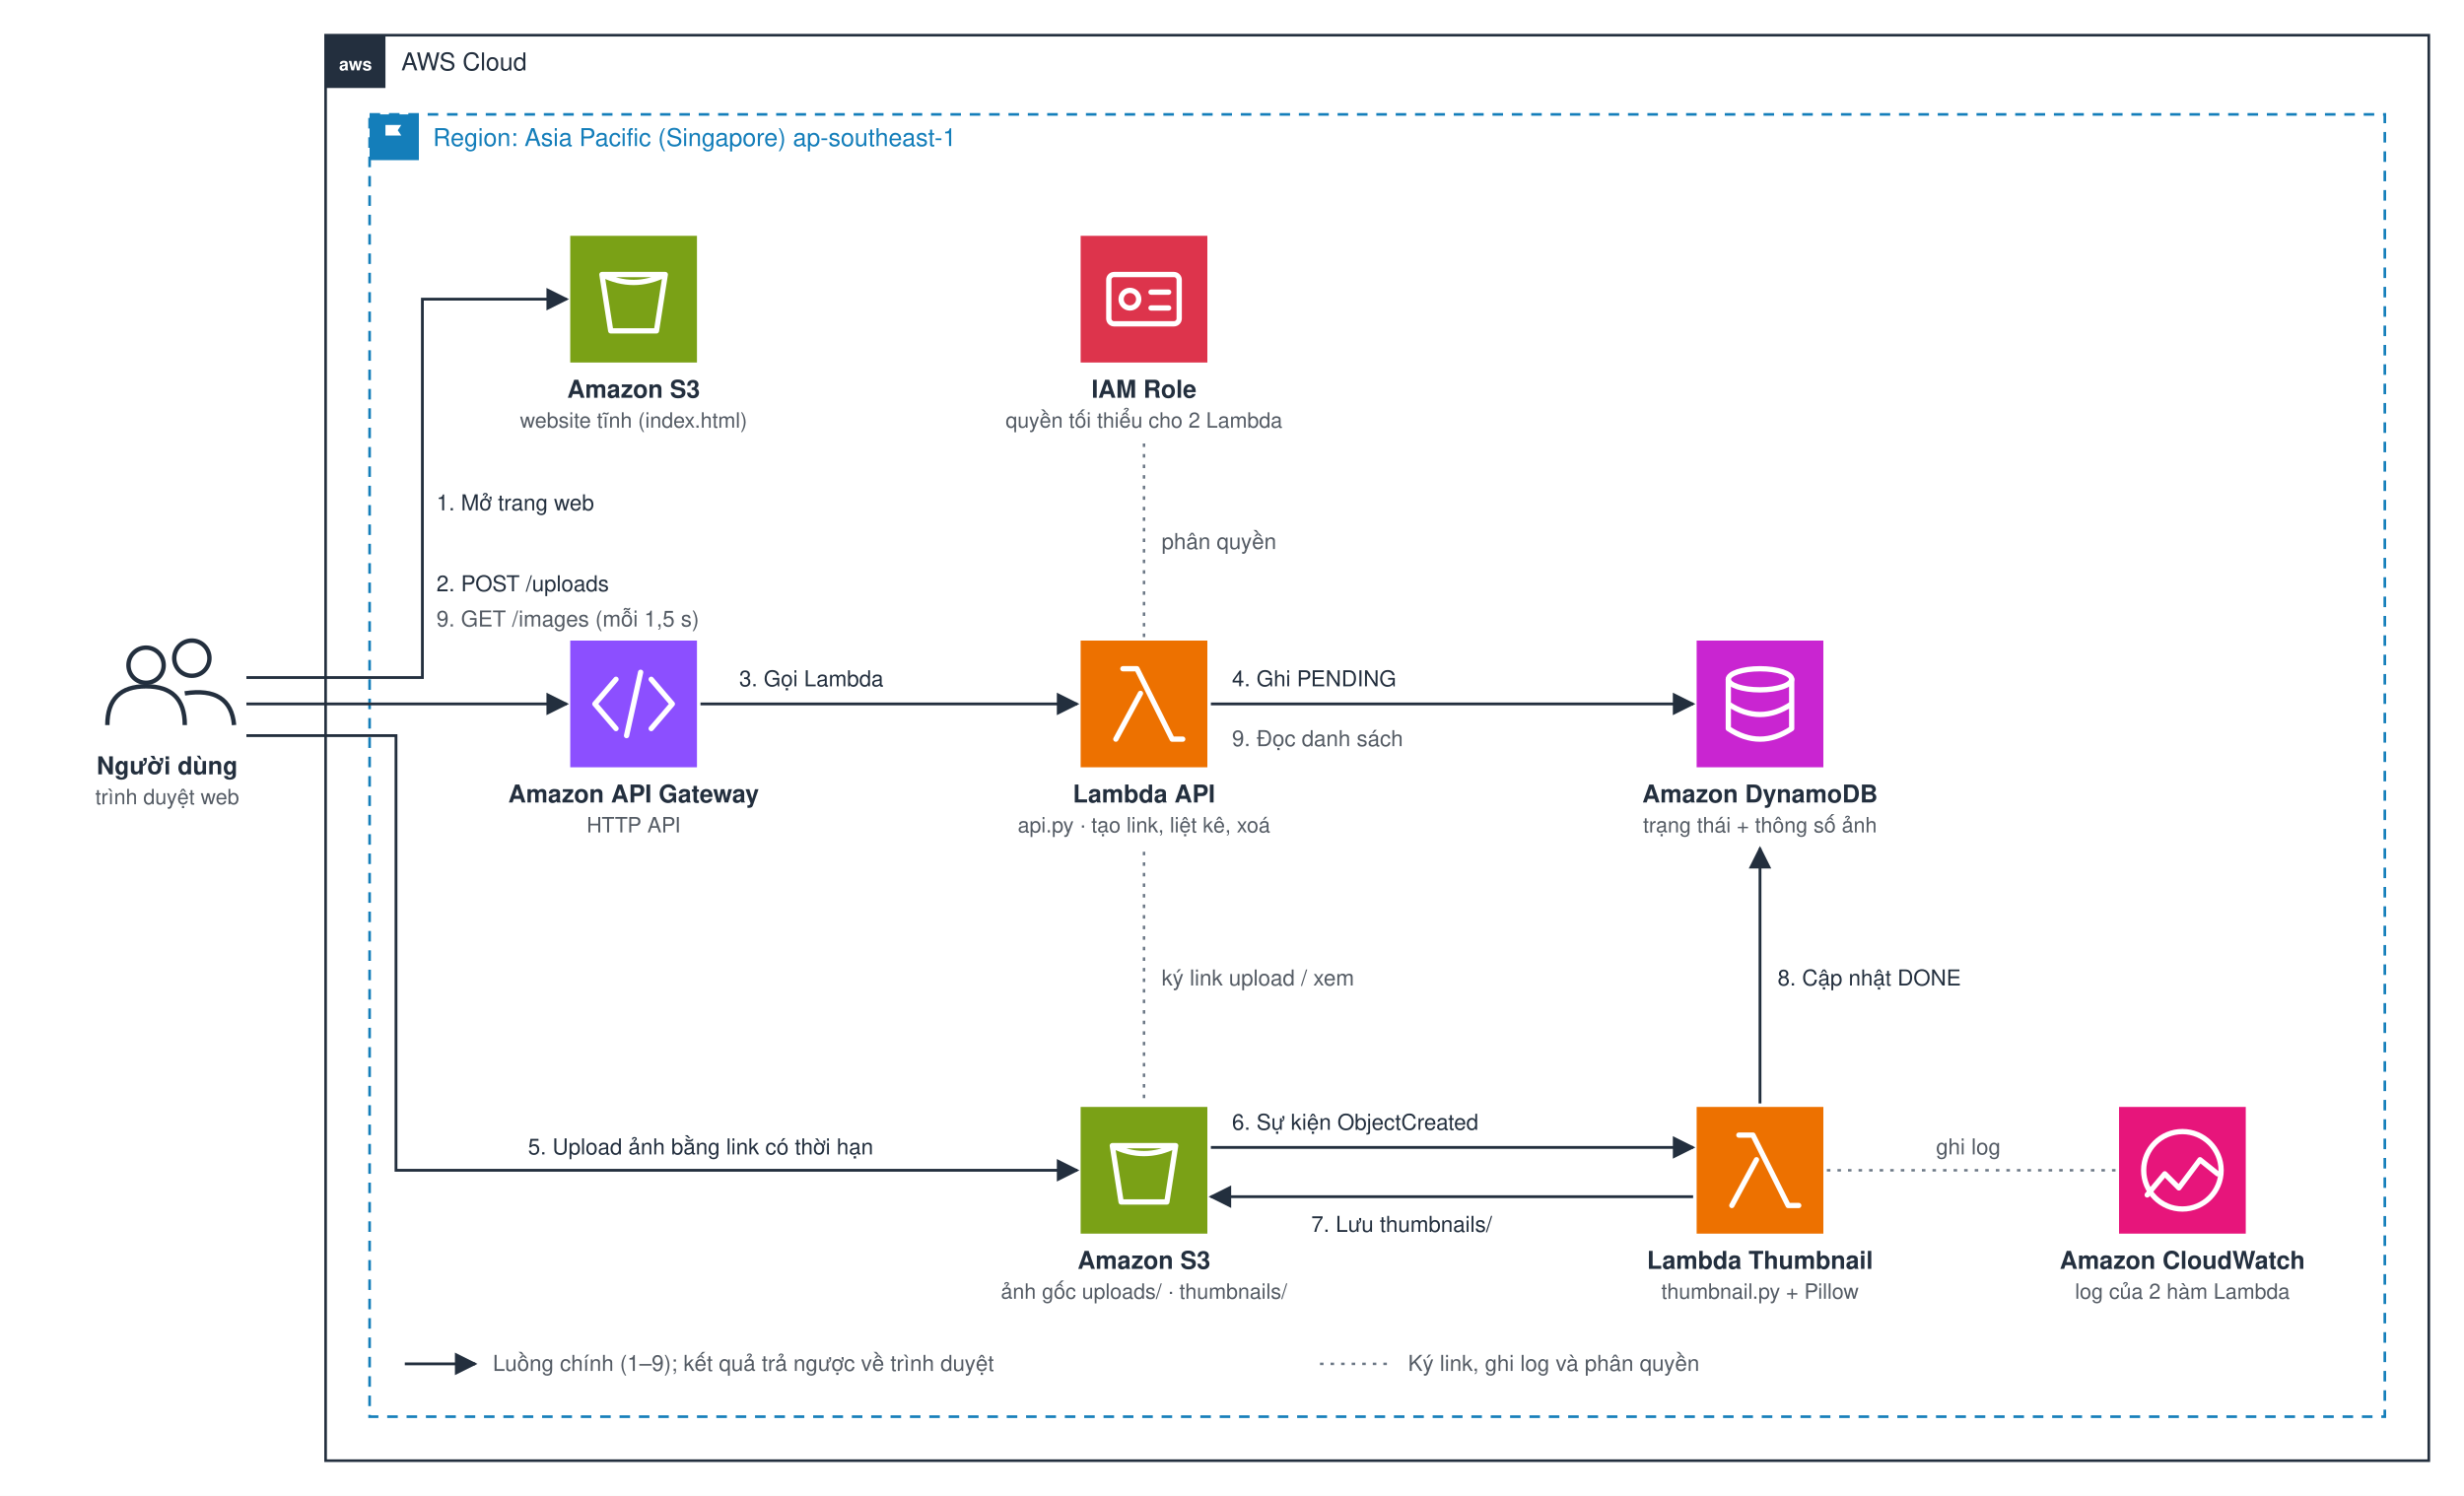
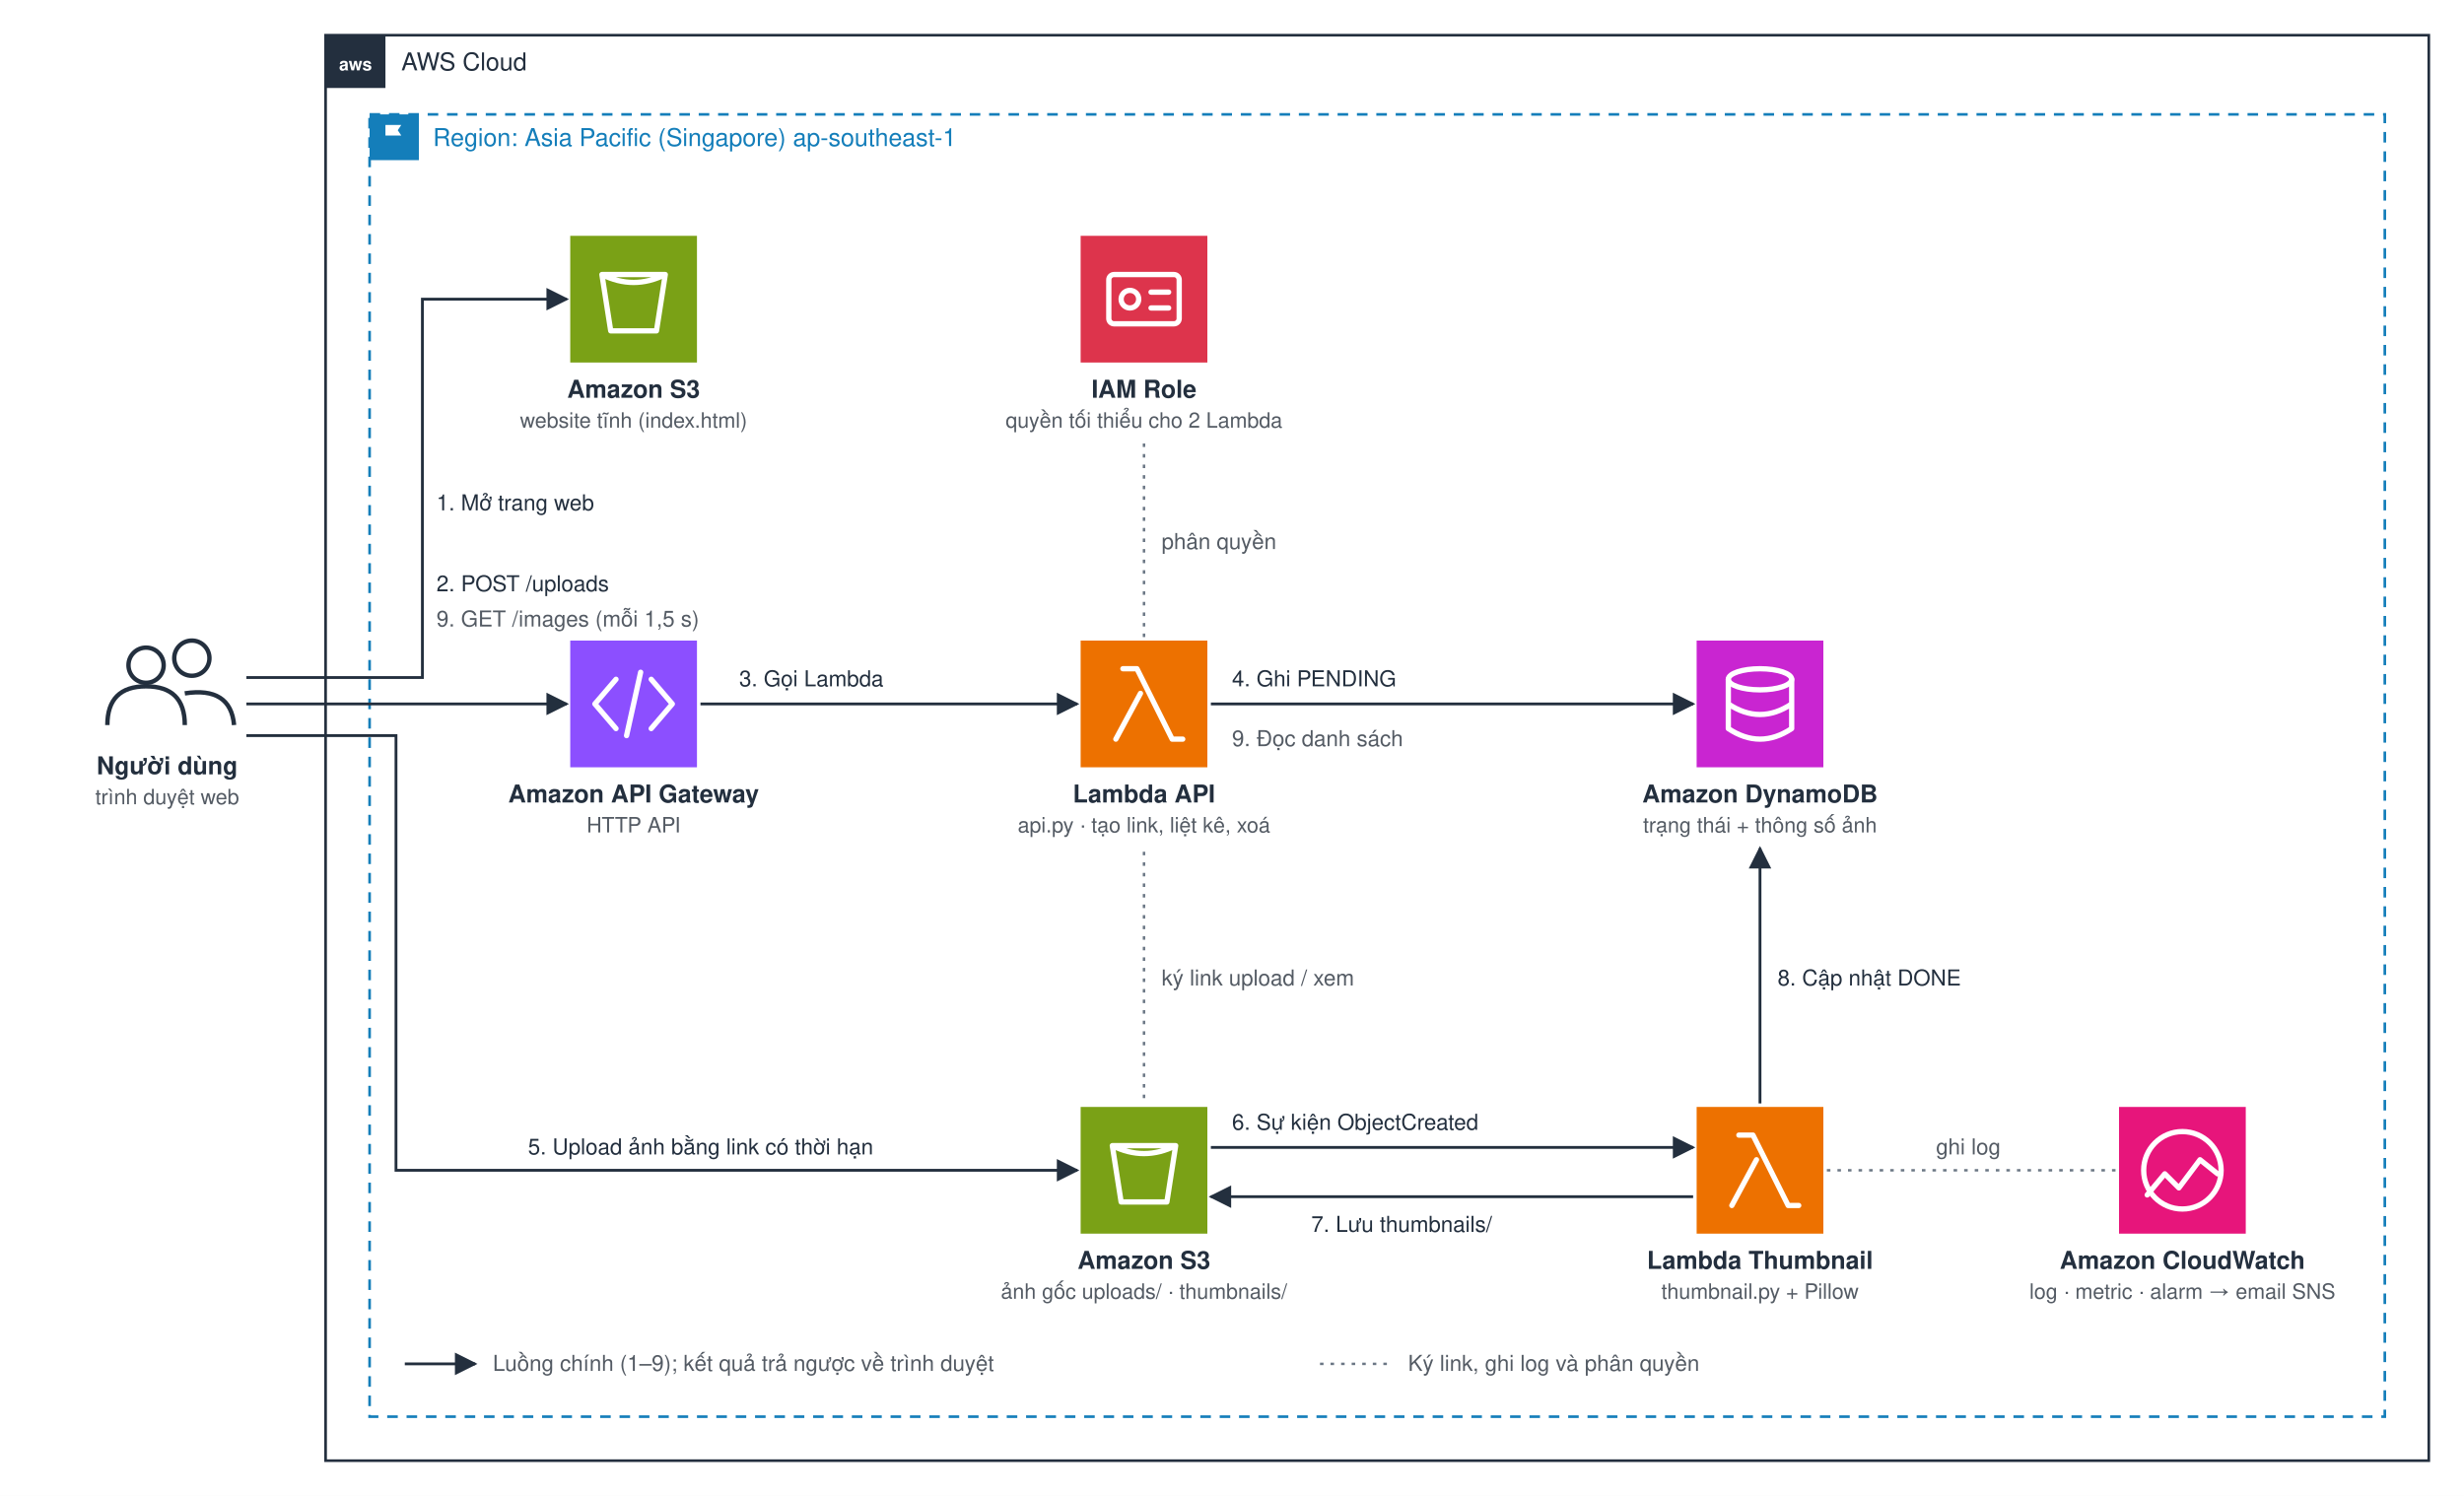
<svg xmlns="http://www.w3.org/2000/svg" viewBox="0 0 1400 850" font-family="Helvetica, Arial, sans-serif" role="img" aria-label="Kiến trúc SnapThumb">
  <defs>
    <marker id="a" viewBox="0 0 10 10" refX="9" refY="5" markerWidth="8" markerHeight="8" orient="auto-start-reverse">
      <path d="M0,0 L10,5 L0,10 z" fill="#232F3E" />
    </marker>
    <style>.n{font-size:14px;font-weight:700;fill:#232F3E} .s{font-size:12px;fill:#545b64} .l{font-size:12.5px;fill:#232F3E} .lg{font-size:12.5px;fill:#545b64}
.q{stroke:#232F3E;stroke-width:1.6;fill:none;marker-end:url(#a)} .d{stroke:#6b7785;stroke-width:1.4;fill:none;stroke-dasharray:2 4} .lb{fill:#ffffff}
.glyph{fill:none;stroke:#fff;stroke-width:3;stroke-linecap:round;stroke-linejoin:round}</style>
  </defs>
  <rect width="1400" height="850" fill="#ffffff" />
  <rect x="185" y="20" width="1195" height="810" fill="none" stroke="#232F3E" stroke-width="1.5" />
  <rect x="185" y="20" width="34" height="30" fill="#232F3E" />
  <text x="202" y="40" text-anchor="middle" font-size="10" font-weight="700" fill="#fff">aws</text>
  <text x="228" y="40" font-size="14" fill="#232F3E">AWS Cloud</text>
  <rect x="210" y="65" width="1145" height="740" fill="none" stroke="#147EBA" stroke-width="1.5" stroke-dasharray="6 5" />
  <rect x="210" y="65" width="28" height="26" fill="#147EBA" />
  <path d="M219,85 V71 h9 l-2,3 2,3 h-9" fill="#fff" />
  <text x="246" y="83" font-size="14" fill="#147EBA">Region: Asia Pacific (Singapore) ap-southeast-1</text>
  <g transform="translate(95,400)">
    <circle cx="-12" cy="-22" r="10" fill="none" stroke="#232F3E" stroke-width="2.5" />
    <path d="M-34,12 q0,-22 22,-22 q22,0 22,22" fill="none" stroke="#232F3E" stroke-width="2.5" />
    <circle cx="14" cy="-26" r="10" fill="none" stroke="#232F3E" stroke-width="2.5" />
    <path d="M10,-6 q26,-4 28,18" fill="none" stroke="#232F3E" stroke-width="2.5" />
    <text y="40" text-anchor="middle" class="n">Người dùng</text>
    <text y="57" text-anchor="middle" class="s">trình duyệt web</text>
  </g>
  <g transform="translate(360,170)">
    <rect x="-36" y="-36" width="72" height="72" fill="#7AA116" />
    <path class="glyph" d="M-18,-14 h36 l-5,32 h-26 z M-18,-14 q18,9 36,0" />
    <text y="56" text-anchor="middle" class="n">Amazon S3</text>
    <text y="73" text-anchor="middle" class="s">website tĩnh (index.html)</text>
  </g>
  <g transform="translate(650,170)">
    <rect x="-36" y="-36" width="72" height="72" fill="#DD344C" />
    <rect class="glyph" x="-20" y="-14" width="40" height="28" rx="3" />
    <circle class="glyph" cx="-8" cy="0" r="5" />
    <path class="glyph" d="M4,-4 h10 M4,5 h10" />
    <text y="56" text-anchor="middle" class="n">IAM Role</text>
    <text y="73" text-anchor="middle" class="s">quyền tối thiểu cho 2 Lambda</text>
  </g>
  <g transform="translate(360,400)">
    <rect x="-36" y="-36" width="72" height="72" fill="#8C4FFF" />
    <path class="glyph" d="M-10,-14 l-12,14 12,14 M10,-14 l12,14 -12,14 M4,-18 l-8,36" />
    <text y="56" text-anchor="middle" class="n">Amazon API Gateway</text>
    <text y="73" text-anchor="middle" class="s">HTTP API</text>
  </g>
  <g transform="translate(650,400)">
    <rect x="-36" y="-36" width="72" height="72" fill="#ED7100" />
    <path class="glyph" d="M-16,20 l14,-26 M-12,-20 h8 l20,40 h6" />
    <text y="56" text-anchor="middle" class="n">Lambda API</text>
    <text y="73" text-anchor="middle" class="s">api.py · tạo link, liệt kê, xoá</text>
  </g>
  <g transform="translate(1000,400)">
    <rect x="-36" y="-36" width="72" height="72" fill="#C925D1" />
    <ellipse class="glyph" cx="0" cy="-14" rx="18" ry="6" />
    <path class="glyph" d="M-18,-14 v28 q18,12 36,0 v-28 M-18,0 q18,12 36,0" />
    <text y="56" text-anchor="middle" class="n">Amazon DynamoDB</text>
    <text y="73" text-anchor="middle" class="s">trạng thái + thông số ảnh</text>
  </g>
  <g transform="translate(650,665)">
    <rect x="-36" y="-36" width="72" height="72" fill="#7AA116" />
    <path class="glyph" d="M-18,-14 h36 l-5,32 h-26 z M-18,-14 q18,9 36,0" />
    <text y="56" text-anchor="middle" class="n">Amazon S3</text>
    <text y="73" text-anchor="middle" class="s">ảnh gốc uploads/ · thumbnails/</text>
  </g>
  <g transform="translate(1000,665)">
    <rect x="-36" y="-36" width="72" height="72" fill="#ED7100" />
    <path class="glyph" d="M-16,20 l14,-26 M-12,-20 h8 l20,40 h6" />
    <text y="56" text-anchor="middle" class="n">Lambda Thumbnail</text>
    <text y="73" text-anchor="middle" class="s">thumbnail.py + Pillow</text>
  </g>
  <g transform="translate(1240,665)">
    <rect x="-36" y="-36" width="72" height="72" fill="#E7157B" />
    <path class="glyph" d="M-20,14 l10,-12 8,8 12,-16 10,8" />
    <circle class="glyph" cx="0" cy="0" r="22" />
    <text y="56" text-anchor="middle" class="n">Amazon CloudWatch</text>
-     <text y="73" text-anchor="middle" class="s">log của 2 hàm Lambda</text>
+     <text y="73" text-anchor="middle" class="s">log · metric · alarm → email SNS</text>
  </g>
  <polyline class="q" points="140,385 240,385 240,170 322,170" />
  <rect class="lb" x="244" y="276" width="111" height="19" />
  <text x="248" y="290" class="l">1. Mở trang web</text>
  <line class="q" x1="140" y1="400" x2="322" y2="400" />
  <polyline class="q" points="140,418 225,418 225,665 612,665" />
  <rect class="lb" x="296" y="642" width="249" height="19" />
  <text x="300" y="656" class="l">5. Upload ảnh bằng link có thời hạn</text>
  <line class="q" x1="398" y1="400" x2="612" y2="400" />
  <rect class="lb" x="416" y="376" width="97" height="19" />
  <text x="420" y="390" class="l">3. Gọi Lambda</text>
  <line class="q" x1="688" y1="400" x2="962" y2="400" />
  <rect class="lb" x="696" y="376" width="104" height="19" />
  <text x="700" y="390" class="l">4. Ghi PENDING</text>
  <rect class="lb" x="696" y="410" width="118" height="19" />
  <text x="700" y="424" class="lg">9. Đọc danh sách</text>
  <line class="q" x1="688" y1="652" x2="962" y2="652" />
  <rect class="lb" x="696" y="628" width="173" height="19" />
  <text x="700" y="642" class="l">6. Sự kiện ObjectCreated</text>
  <line class="q" x1="962" y1="680" x2="688" y2="680" />
  <rect class="lb" x="741" y="686" width="132" height="19" />
  <text x="745" y="700" class="l">7. Lưu thumbnails/</text>
  <line class="q" x1="1000" y1="627" x2="1000" y2="482" />
  <rect class="lb" x="1006" y="546" width="118" height="19" />
  <text x="1010" y="560" class="l">8. Cập nhật DONE</text>
  <line class="d" x1="650" y1="484" x2="650" y2="627" />
  <rect class="lb" x="656" y="546" width="146" height="19" />
  <text x="660" y="560" class="lg">ký link upload / xem</text>
  <line class="d" x1="650" y1="252" x2="650" y2="362" />
  <rect class="lb" x="656" y="298" width="77" height="19" />
  <text x="660" y="312" class="lg">phân quyền</text>
  <line class="d" x1="1038" y1="665" x2="1202" y2="665" />
  <rect class="lb" x="1096" y="642" width="56" height="19" />
  <text x="1100" y="656" class="lg">ghi log</text>
  <rect class="lb" x="244" y="322" width="118" height="19" />
  <text x="248" y="336" class="l">2. POST /uploads</text>
  <rect class="lb" x="244" y="342" width="187" height="19" />
  <text x="248" y="356" class="lg">9. GET /images (mỗi 1,5 s)</text>
  <g transform="translate(230,775)">
    <line x1="0" y1="0" x2="40" y2="0" stroke="#232F3E" stroke-width="1.6" marker-end="url(#a)" />
    <text x="50" y="4" class="lg">Luồng chính (1–9); kết quả trả ngược về trình duyệt</text>
    <line x1="520" y1="0" x2="560" y2="0" stroke="#6b7785" stroke-width="1.4" stroke-dasharray="2 4" />
    <text x="570" y="4" class="lg">Ký link, ghi log và phân quyền</text>
  </g>
</svg>
